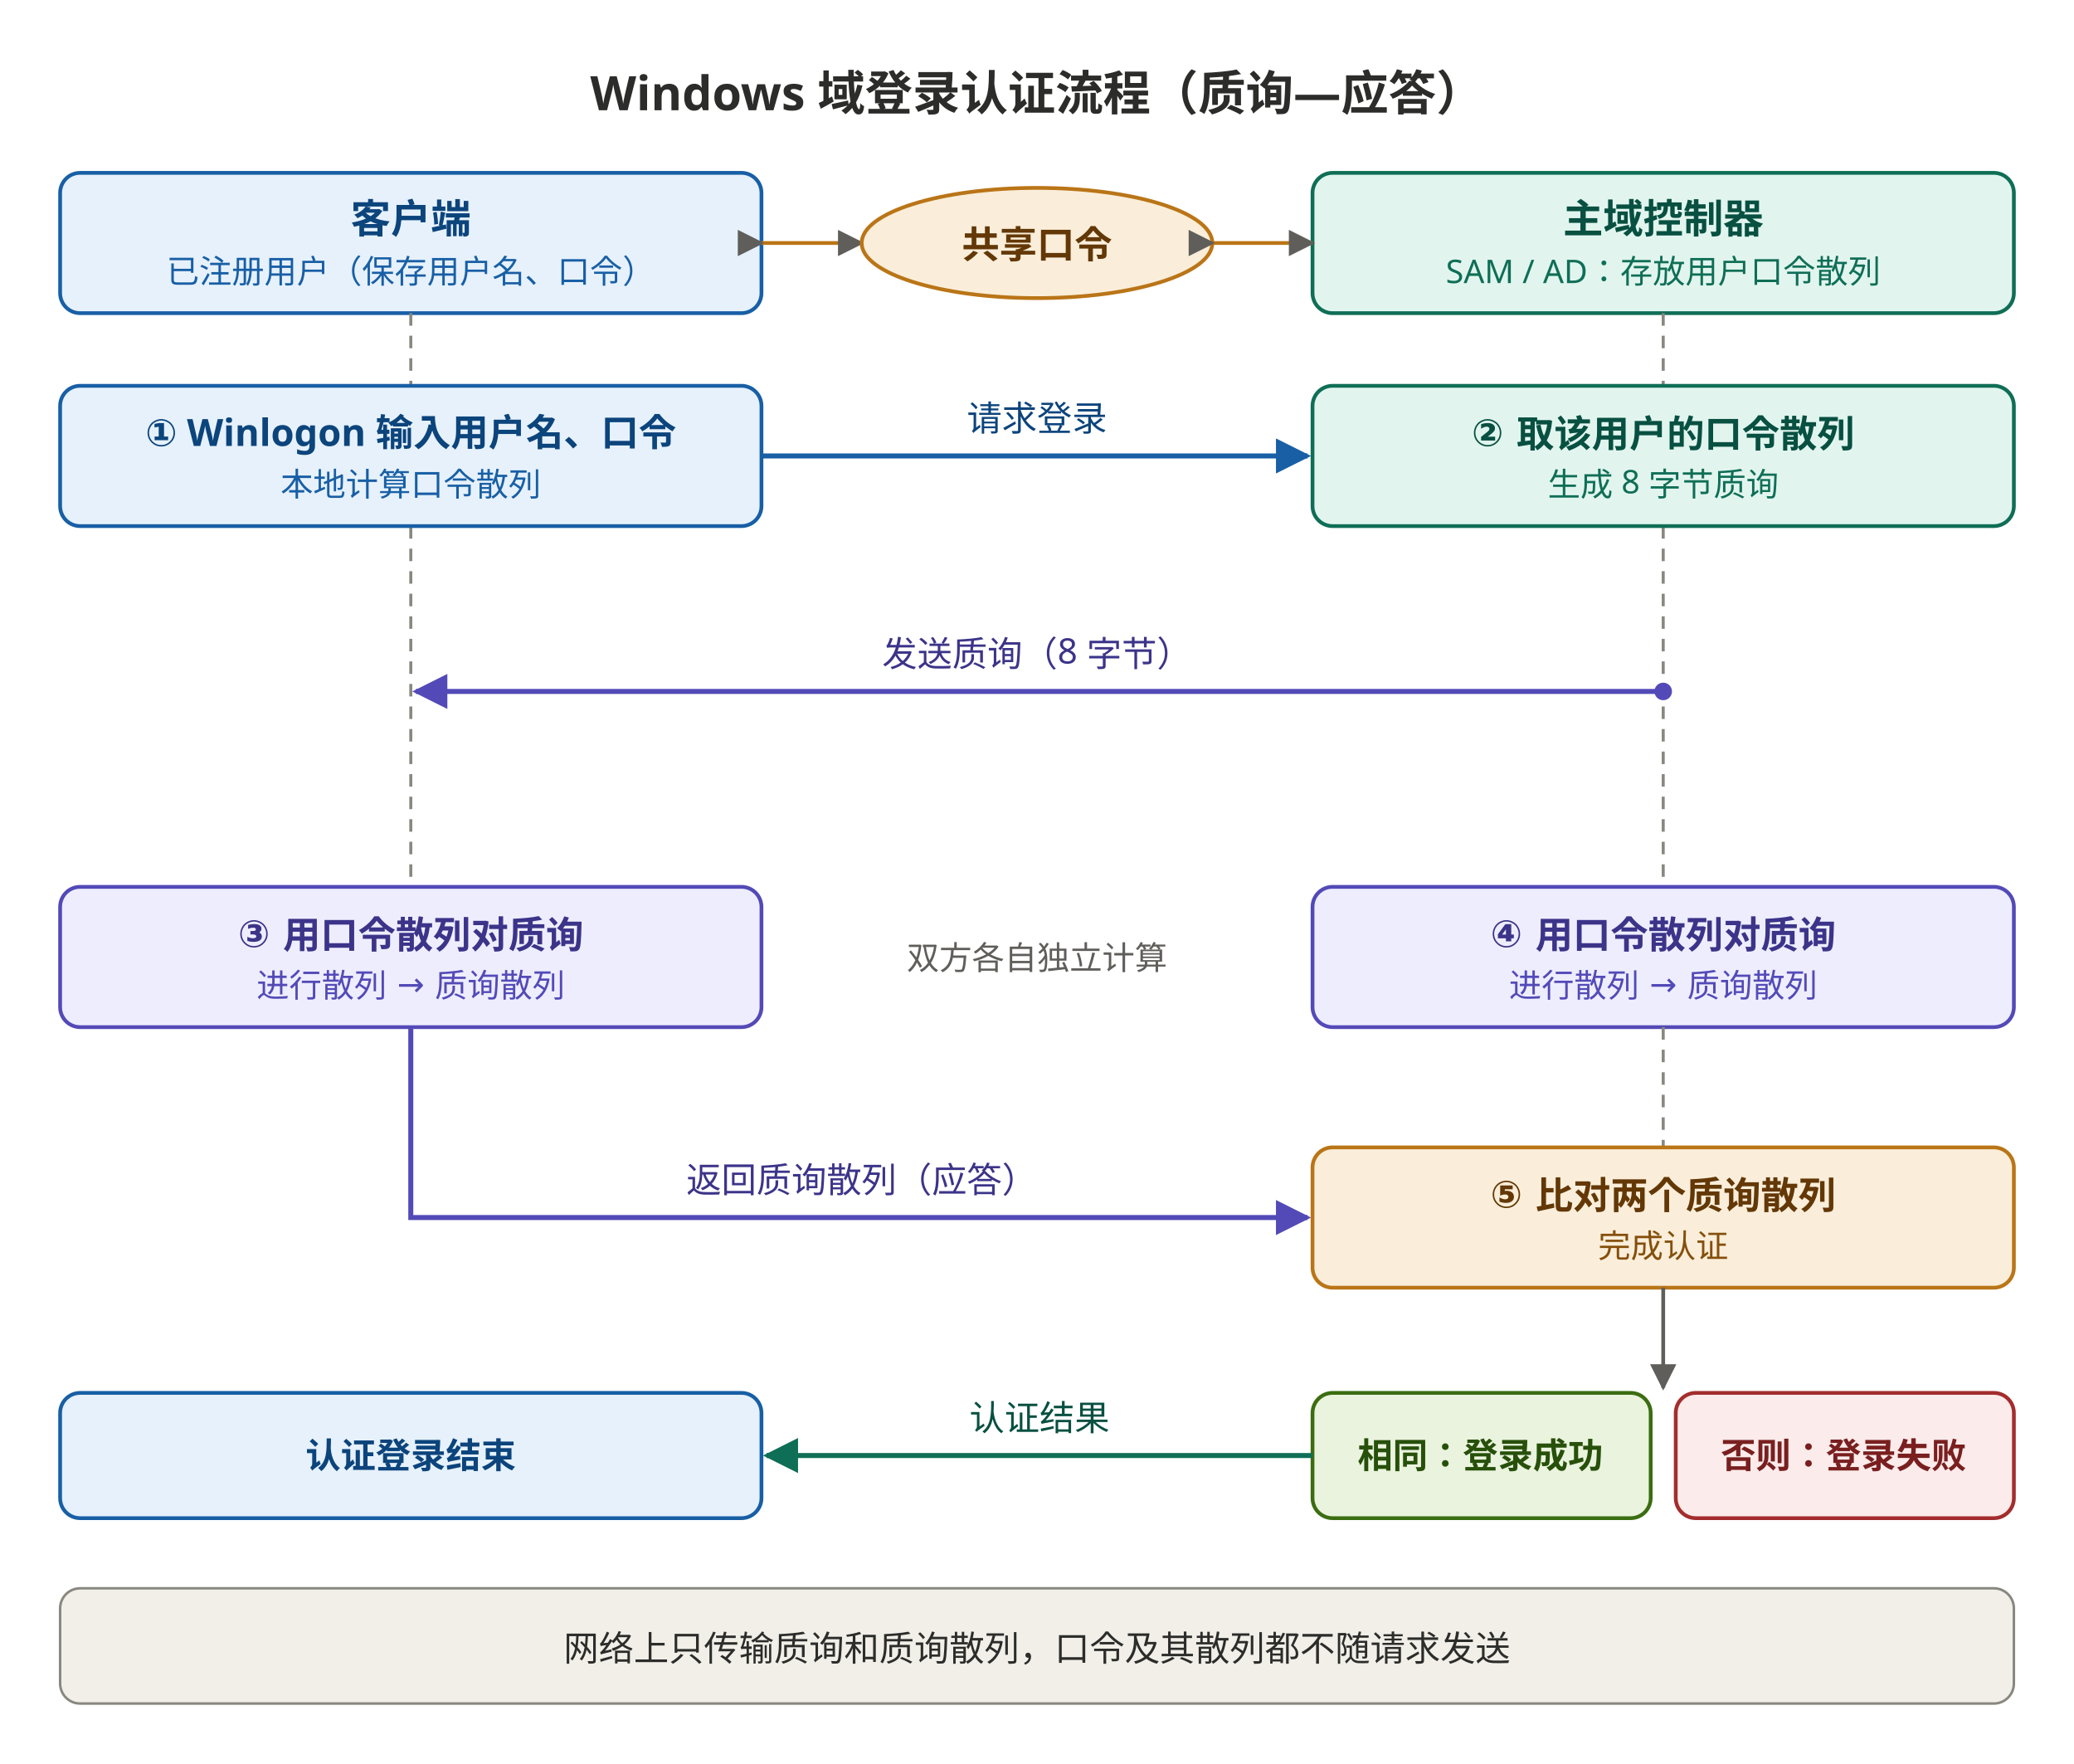
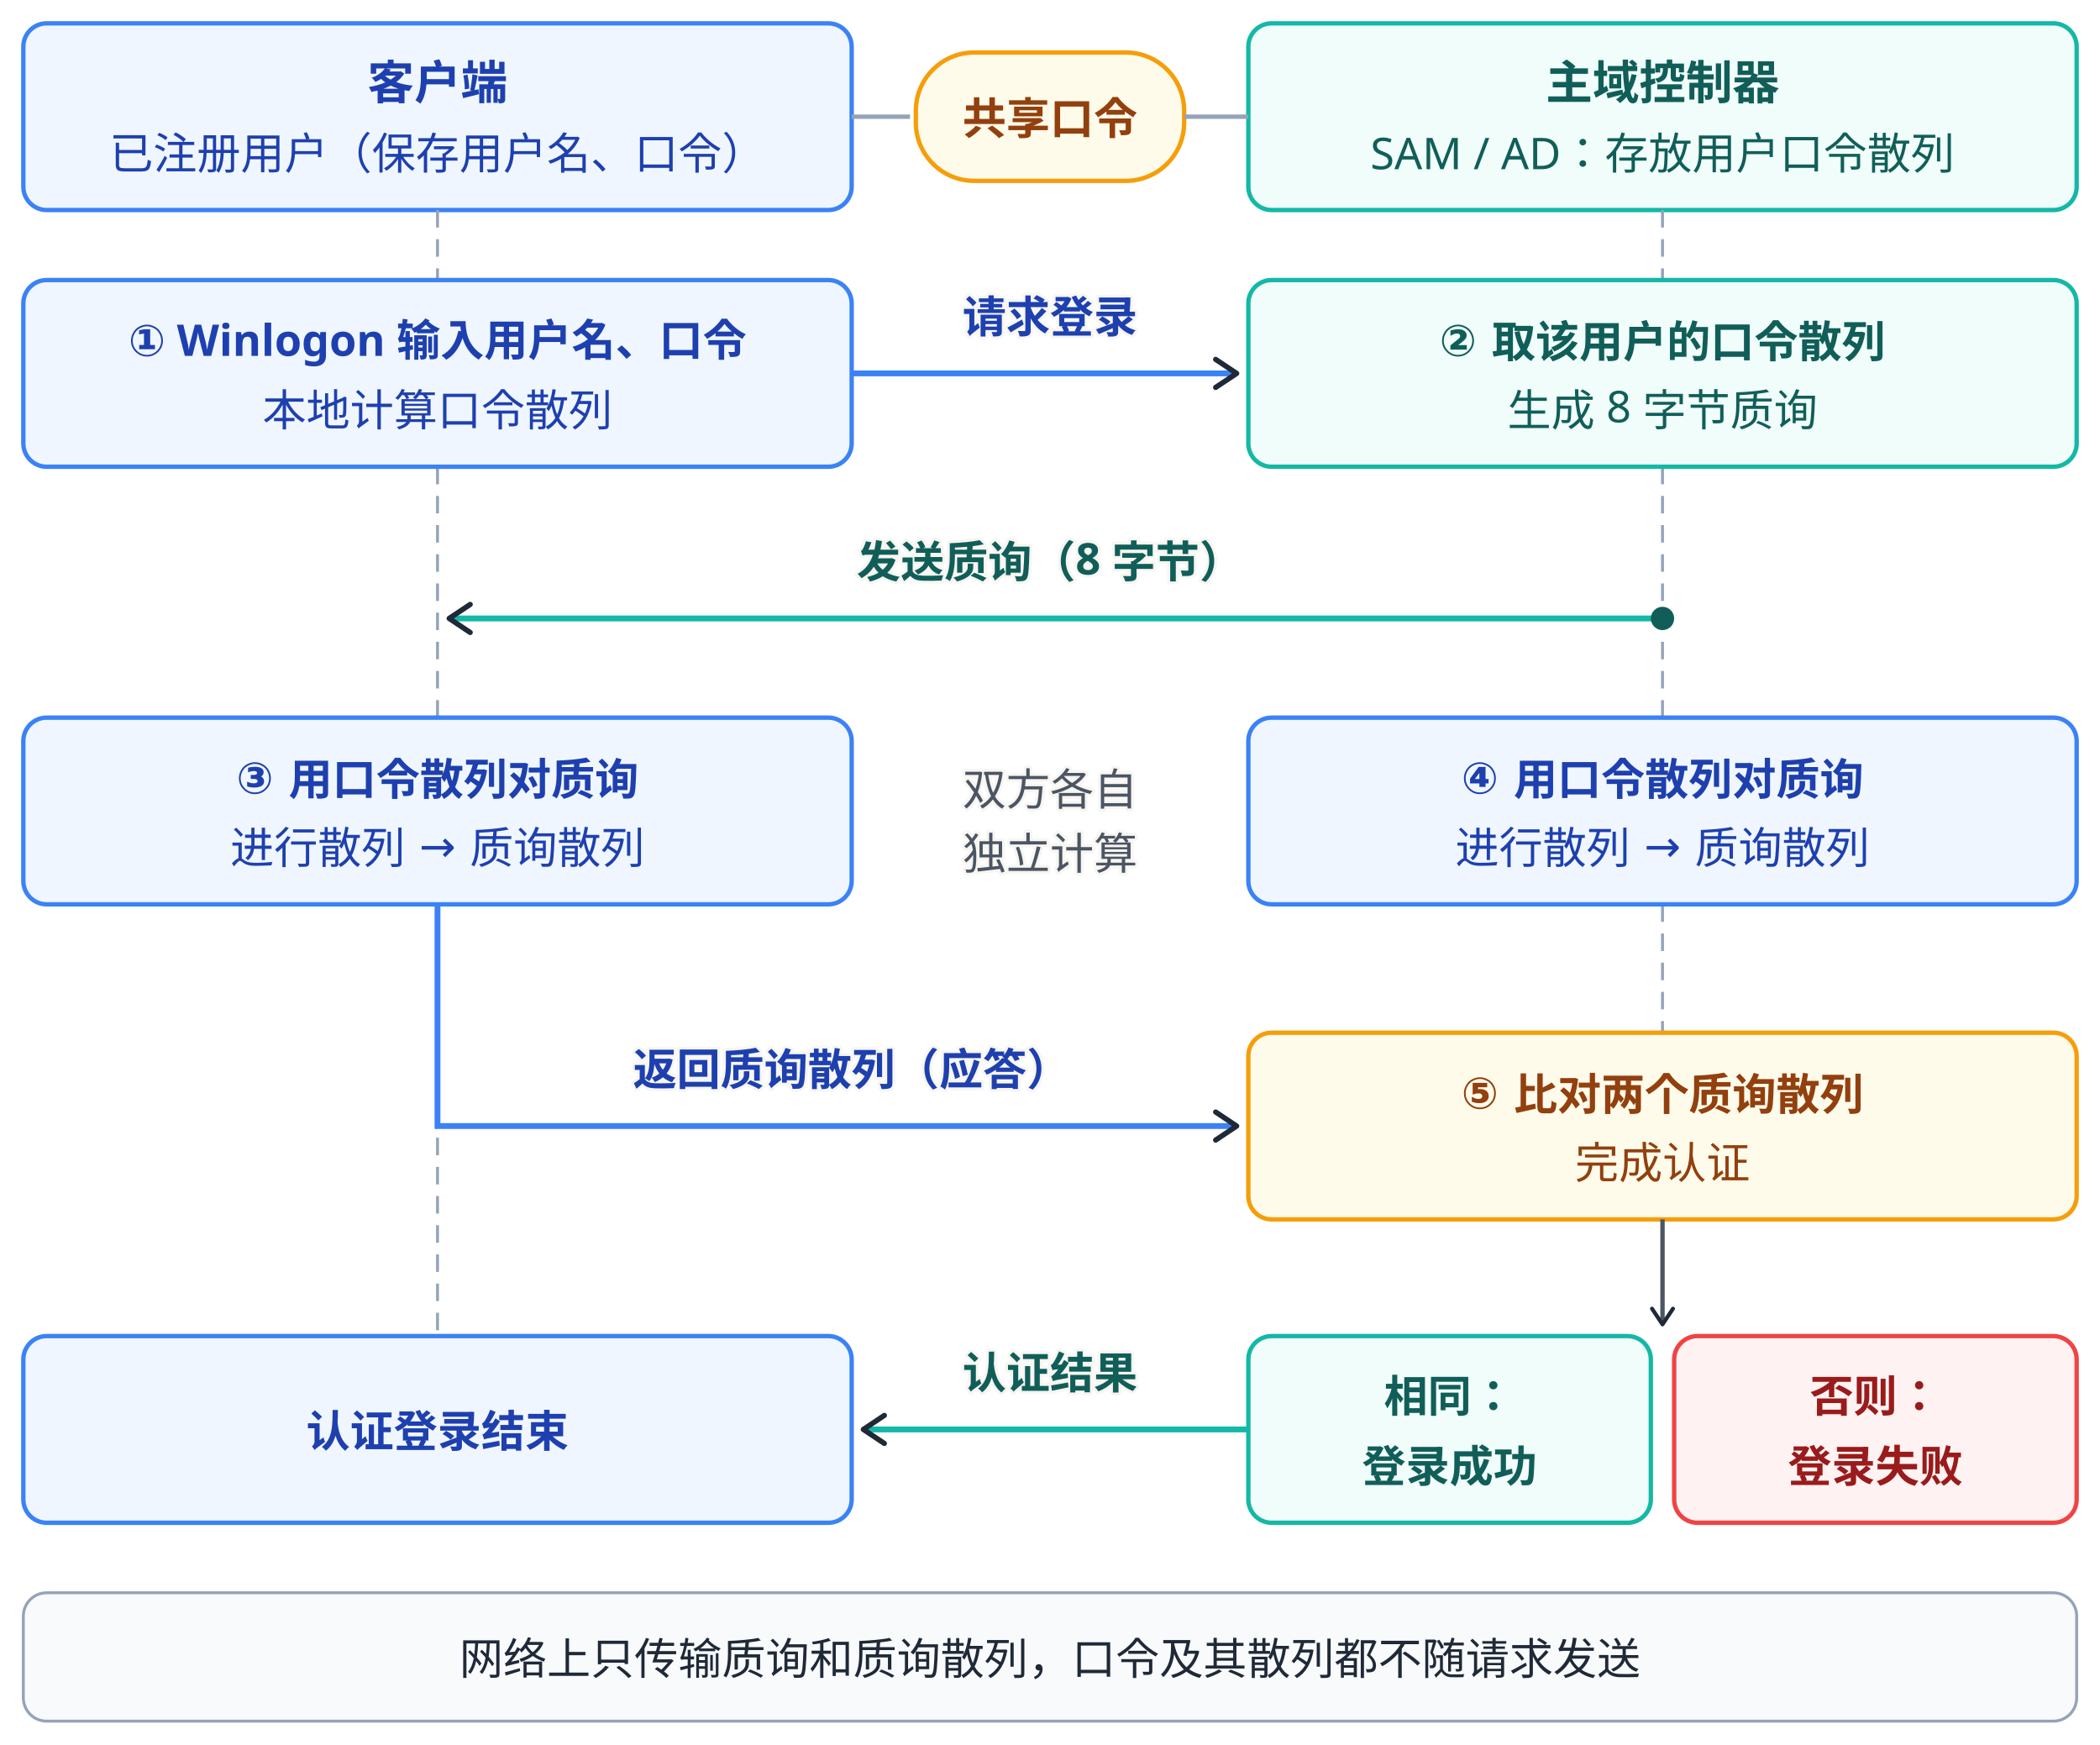
- <svg xmlns="http://www.w3.org/2000/svg" viewBox="36 -14 828 704" font-family="'Microsoft YaHei','PingFang SC',sans-serif">
+ <svg xmlns="http://www.w3.org/2000/svg" viewBox="0 0 720 598" width="720" height="598" role="img">
  <defs>
-     <marker id="aBlue" viewBox="0 0 10 10" refX="9" refY="5" markerWidth="7" markerHeight="7" orient="auto">
-       <path d="M0 0L10 5L0 10z" fill="#185FA5" />
-     </marker>
-     <marker id="aPurple" viewBox="0 0 10 10" refX="9" refY="5" markerWidth="7" markerHeight="7" orient="auto">
-       <path d="M0 0L10 5L0 10z" fill="#534AB7" />
-     </marker>
-     <marker id="aTeal" viewBox="0 0 10 10" refX="9" refY="5" markerWidth="7" markerHeight="7" orient="auto">
-       <path d="M0 0L10 5L0 10z" fill="#0F6E56" />
-     </marker>
-     <marker id="aGray" viewBox="0 0 10 10" refX="9" refY="5" markerWidth="7" markerHeight="7" orient="auto">
-       <path d="M0 0L10 5L0 10z" fill="#5F5E5A" />
+     <marker id="win-login-arrow" viewBox="0 0 10 10" refX="8" refY="5" markerWidth="6" markerHeight="6" orient="auto-start-reverse">
+       <path d="M2 1L8 5L2 9" fill="none" stroke="#1f2937" stroke-width="1.5" stroke-linecap="round" stroke-linejoin="round" />
    </marker>
  </defs>
-   <text x="450" y="30" text-anchor="middle" font-size="19" font-weight="bold" fill="#2C2C2A">Windows 域登录认证流程（质询—应答）</text>
-   <rect x="60" y="55" width="280" height="56" rx="8" fill="#E6F1FB" stroke="#185FA5" stroke-width="1.5" />
-   <text x="200" y="79" text-anchor="middle" font-size="16" font-weight="bold" fill="#0C447C">客户端</text>
-   <text x="200" y="99" text-anchor="middle" font-size="13" fill="#185FA5">已注册用户（保存用户名、口令）</text>
-   <rect x="560" y="55" width="280" height="56" rx="8" fill="#E1F5EE" stroke="#0F6E56" stroke-width="1.5" />
-   <text x="700" y="79" text-anchor="middle" font-size="16" font-weight="bold" fill="#085041">主域控制器</text>
-   <text x="700" y="99" text-anchor="middle" font-size="13" fill="#0F6E56">SAM / AD：存放用户口令散列</text>
-   <line x1="340" y1="83" x2="380" y2="83" stroke="#BA7517" stroke-width="1.5" marker-end="url(#aGray)" marker-start="url(#aGray)" />
-   <ellipse cx="450" cy="83" rx="70" ry="22" fill="#FAEEDA" stroke="#BA7517" stroke-width="1.5" />
-   <text x="450" y="89" text-anchor="middle" font-size="15" font-weight="bold" fill="#633806">共享口令</text>
-   <line x1="520" y1="83" x2="560" y2="83" stroke="#BA7517" stroke-width="1.5" marker-end="url(#aGray)" marker-start="url(#aGray)" />
-   <line x1="200" y1="111" x2="200" y2="140" stroke="#888780" stroke-width="1.2" stroke-dasharray="5 4" />
-   <line x1="700" y1="111" x2="700" y2="140" stroke="#888780" stroke-width="1.2" stroke-dasharray="5 4" />
-   <line x1="200" y1="196" x2="200" y2="340" stroke="#888780" stroke-width="1.2" stroke-dasharray="5 4" />
-   <line x1="700" y1="196" x2="700" y2="340" stroke="#888780" stroke-width="1.2" stroke-dasharray="5 4" />
-   <rect x="60" y="140" width="280" height="56" rx="8" fill="#E6F1FB" stroke="#185FA5" stroke-width="1.5" />
-   <text x="200" y="164" text-anchor="middle" font-size="15" font-weight="bold" fill="#0C447C">① Winlogon 输入用户名、口令</text>
-   <text x="200" y="184" text-anchor="middle" font-size="13" fill="#185FA5">本地计算口令散列</text>
-   <rect x="560" y="140" width="280" height="56" rx="8" fill="#E1F5EE" stroke="#0F6E56" stroke-width="1.5" />
-   <text x="700" y="164" text-anchor="middle" font-size="15" font-weight="bold" fill="#085041">② 取该用户的口令散列</text>
-   <text x="700" y="184" text-anchor="middle" font-size="13" fill="#0F6E56">生成 8 字节质询</text>
-   <line x1="340" y1="168" x2="558" y2="168" stroke="#185FA5" stroke-width="2" marker-end="url(#aBlue)" />
-   <text x="450" y="158" text-anchor="middle" font-size="14" fill="#0C447C">请求登录</text>
-   <line x1="700" y1="262" x2="202" y2="262" stroke="#534AB7" stroke-width="2" marker-end="url(#aPurple)" />
-   <circle cx="700" cy="262" r="3.5" fill="#534AB7" />
-   <text x="450" y="252" text-anchor="middle" font-size="14" fill="#3C3489">发送质询（8 字节）</text>
-   <rect x="60" y="340" width="280" height="56" rx="8" fill="#EEEDFE" stroke="#534AB7" stroke-width="1.5" />
-   <text x="200" y="364" text-anchor="middle" font-size="15" font-weight="bold" fill="#3C3489">③ 用口令散列对质询</text>
-   <text x="200" y="384" text-anchor="middle" font-size="13" fill="#534AB7">进行散列 → 质询散列</text>
-   <rect x="560" y="340" width="280" height="56" rx="8" fill="#EEEDFE" stroke="#534AB7" stroke-width="1.5" />
-   <text x="700" y="364" text-anchor="middle" font-size="15" font-weight="bold" fill="#3C3489">④ 用口令散列对质询</text>
-   <text x="700" y="384" text-anchor="middle" font-size="13" fill="#534AB7">进行散列 → 质询散列</text>
-   <text x="450" y="373" text-anchor="middle" font-size="13" fill="#5F5E5A">双方各自独立计算</text>
-   <path d="M200 396 V472 H558" fill="none" stroke="#534AB7" stroke-width="2" marker-end="url(#aPurple)" />
-   <text x="380" y="462" text-anchor="middle" font-size="14" fill="#3C3489">返回质询散列（应答）</text>
-   <line x1="700" y1="396" x2="700" y2="444" stroke="#888780" stroke-width="1.2" stroke-dasharray="5 4" />
-   <rect x="560" y="444" width="280" height="56" rx="8" fill="#FAEEDA" stroke="#BA7517" stroke-width="1.5" />
-   <text x="700" y="468" text-anchor="middle" font-size="15" font-weight="bold" fill="#633806">⑤ 比对两个质询散列</text>
-   <text x="700" y="488" text-anchor="middle" font-size="13" fill="#854F0B">完成认证</text>
-   <line x1="700" y1="500" x2="700" y2="540" stroke="#5F5E5A" stroke-width="1.5" marker-end="url(#aGray)" />
-   <rect x="560" y="542" width="135" height="50" rx="8" fill="#EAF3DE" stroke="#3B6D11" stroke-width="1.5" />
-   <text x="627" y="572" text-anchor="middle" font-size="14" font-weight="bold" fill="#27500A">相同：登录成功</text>
-   <rect x="705" y="542" width="135" height="50" rx="8" fill="#FCEBEB" stroke="#A32D2D" stroke-width="1.5" />
-   <text x="772" y="572" text-anchor="middle" font-size="14" font-weight="bold" fill="#791F1F">否则：登录失败</text>
-   <line x1="560" y1="567" x2="342" y2="567" stroke="#0F6E56" stroke-width="2" marker-end="url(#aTeal)" />
-   <text x="451" y="557" text-anchor="middle" font-size="14" fill="#085041">认证结果</text>
-   <rect x="60" y="542" width="280" height="50" rx="8" fill="#E6F1FB" stroke="#185FA5" stroke-width="1.5" />
-   <text x="200" y="572" text-anchor="middle" font-size="14" font-weight="bold" fill="#0C447C">认证登录结束</text>
-   <rect x="60" y="620" width="780" height="46" rx="8" fill="#F1EFE8" stroke="#888780" stroke-width="1" />
-   <text x="450" y="649" text-anchor="middle" font-size="14" fill="#2C2C2A">网络上只传输质询和质询散列，口令及其散列都不随请求发送</text>
+   <g font-family="'PingFang SC','Noto Sans SC','Microsoft YaHei',system-ui,sans-serif">
+     <rect x="8" y="8" width="284" height="64" rx="8" fill="#eff6ff" stroke="#3b82f6" stroke-width="1.5" />
+     <text x="150" y="34" text-anchor="middle" font-size="16" font-weight="600" fill="#1e40af">客户端</text>
+     <text x="150" y="58" text-anchor="middle" font-size="15" font-weight="400" fill="#1e40af">已注册用户（保存用户名、口令）</text>
+     <rect x="428" y="8" width="284" height="64" rx="8" fill="#f0fdfa" stroke="#14b8a6" stroke-width="1.5" />
+     <text x="570" y="34" text-anchor="middle" font-size="16" font-weight="600" fill="#115e59">主域控制器</text>
+     <text x="570" y="58" text-anchor="middle" font-size="15" font-weight="400" fill="#115e59">SAM / AD：存放用户口令散列</text>
+     <line x1="292" y1="40" x2="312" y2="40" stroke="#94a3b8" stroke-width="1.5" />
+     <rect x="314" y="18" width="92" height="44" rx="20" fill="#fffbeb" stroke="#f59e0b" stroke-width="1.5" />
+     <text x="360" y="46" text-anchor="middle" font-size="15" font-weight="600" fill="#92400e">共享口令</text>
+     <line x1="406" y1="40" x2="428" y2="40" stroke="#94a3b8" stroke-width="1.5" />
+     <line x1="150" y1="72" x2="150" y2="96" stroke="#94a3b8" stroke-width="1" stroke-dasharray="6 4" />
+     <line x1="570" y1="72" x2="570" y2="96" stroke="#94a3b8" stroke-width="1" stroke-dasharray="6 4" />
+     <line x1="150" y1="160" x2="150" y2="246" stroke="#94a3b8" stroke-width="1" stroke-dasharray="6 4" />
+     <line x1="570" y1="160" x2="570" y2="246" stroke="#94a3b8" stroke-width="1" stroke-dasharray="6 4" />
+     <line x1="150" y1="310" x2="150" y2="458" stroke="#94a3b8" stroke-width="1" stroke-dasharray="6 4" />
+     <line x1="570" y1="310" x2="570" y2="354" stroke="#94a3b8" stroke-width="1" stroke-dasharray="6 4" />
+     <rect x="8" y="96" width="284" height="64" rx="8" fill="#eff6ff" stroke="#3b82f6" stroke-width="1.5" />
+     <text x="150" y="122" text-anchor="middle" font-size="15" font-weight="600" fill="#1e40af">① Winlogon 输入用户名、口令</text>
+     <text x="150" y="146" text-anchor="middle" font-size="15" font-weight="400" fill="#1e40af">本地计算口令散列</text>
+     <rect x="428" y="96" width="284" height="64" rx="8" fill="#f0fdfa" stroke="#14b8a6" stroke-width="1.5" />
+     <text x="570" y="122" text-anchor="middle" font-size="15" font-weight="600" fill="#115e59">② 取该用户的口令散列</text>
+     <text x="570" y="146" text-anchor="middle" font-size="15" font-weight="400" fill="#115e59">生成 8 字节质询</text>
+     <line x1="292" y1="128" x2="424" y2="128" stroke="#3b82f6" stroke-width="2" marker-end="url(#win-login-arrow)" />
+     <text x="360" y="114" text-anchor="middle" font-size="15" font-weight="600" fill="#1e40af" paint-order="stroke" stroke="#f7f6f2" stroke-width="2" stroke-linejoin="round">请求登录</text>
+     <line x1="570" y1="212" x2="154" y2="212" stroke="#14b8a6" stroke-width="2" marker-end="url(#win-login-arrow)" />
+     <circle cx="570" cy="212" r="4" fill="#115e59" />
+     <text x="360" y="198" text-anchor="middle" font-size="15" font-weight="600" fill="#115e59" paint-order="stroke" stroke="#f7f6f2" stroke-width="2" stroke-linejoin="round">发送质询（8 字节）</text>
+     <rect x="8" y="246" width="284" height="64" rx="8" fill="#eff6ff" stroke="#3b82f6" stroke-width="1.5" />
+     <text x="150" y="272" text-anchor="middle" font-size="15" font-weight="600" fill="#1e40af">③ 用口令散列对质询</text>
+     <text x="150" y="296" text-anchor="middle" font-size="15" font-weight="400" fill="#1e40af">进行散列 → 质询散列</text>
+     <rect x="428" y="246" width="284" height="64" rx="8" fill="#eff6ff" stroke="#3b82f6" stroke-width="1.5" />
+     <text x="570" y="272" text-anchor="middle" font-size="15" font-weight="600" fill="#1e40af">④ 用口令散列对质询</text>
+     <text x="570" y="296" text-anchor="middle" font-size="15" font-weight="400" fill="#1e40af">进行散列 → 质询散列</text>
+     <text x="360" y="276" text-anchor="middle" font-size="15" font-weight="400" fill="#4b5563" paint-order="stroke" stroke="#f7f6f2" stroke-width="2" stroke-linejoin="round">双方各自</text>
+     <text x="360" y="298" text-anchor="middle" font-size="15" font-weight="400" fill="#4b5563" paint-order="stroke" stroke="#f7f6f2" stroke-width="2" stroke-linejoin="round">独立计算</text>
+     <path d="M150 310 V386 H424" fill="none" stroke="#3b82f6" stroke-width="2" marker-end="url(#win-login-arrow)" />
+     <text x="292" y="372" text-anchor="middle" font-size="15" font-weight="600" fill="#1e40af" paint-order="stroke" stroke="#f7f6f2" stroke-width="2" stroke-linejoin="round">返回质询散列（应答）</text>
+     <rect x="428" y="354" width="284" height="64" rx="8" fill="#fffbeb" stroke="#f59e0b" stroke-width="1.5" />
+     <text x="570" y="380" text-anchor="middle" font-size="15" font-weight="600" fill="#92400e">⑤ 比对两个质询散列</text>
+     <text x="570" y="404" text-anchor="middle" font-size="15" font-weight="400" fill="#92400e">完成认证</text>
+     <line x1="570" y1="418" x2="570" y2="454" stroke="#4b5563" stroke-width="1.5" marker-end="url(#win-login-arrow)" />
+     <rect x="428" y="458" width="138" height="64" rx="8" fill="#f0fdfa" stroke="#14b8a6" stroke-width="1.5" />
+     <text x="497" y="484" text-anchor="middle" font-size="15" font-weight="600" fill="#115e59">相同：</text>
+     <text x="497" y="508" text-anchor="middle" font-size="15" font-weight="600" fill="#115e59">登录成功</text>
+     <rect x="574" y="458" width="138" height="64" rx="8" fill="#fef2f2" stroke="#ef4444" stroke-width="1.5" />
+     <text x="643" y="484" text-anchor="middle" font-size="15" font-weight="600" fill="#991b1b">否则：</text>
+     <text x="643" y="508" text-anchor="middle" font-size="15" font-weight="600" fill="#991b1b">登录失败</text>
+     <line x1="428" y1="490" x2="296" y2="490" stroke="#14b8a6" stroke-width="2" marker-end="url(#win-login-arrow)" />
+     <text x="360" y="476" text-anchor="middle" font-size="15" font-weight="600" fill="#115e59" paint-order="stroke" stroke="#f7f6f2" stroke-width="2" stroke-linejoin="round">认证结果</text>
+     <rect x="8" y="458" width="284" height="64" rx="8" fill="#eff6ff" stroke="#3b82f6" stroke-width="1.5" />
+     <text x="150" y="496" text-anchor="middle" font-size="15" font-weight="600" fill="#1e40af">认证登录结束</text>
+     <rect x="8" y="546" width="704" height="44" rx="8" fill="#f8fafc" stroke="#94a3b8" stroke-width="1" data-role="note" />
+     <text x="360" y="574" text-anchor="middle" font-size="15" font-weight="400" fill="#1f2937">网络上只传输质询和质询散列，口令及其散列都不随请求发送</text>
+   </g>
</svg>
